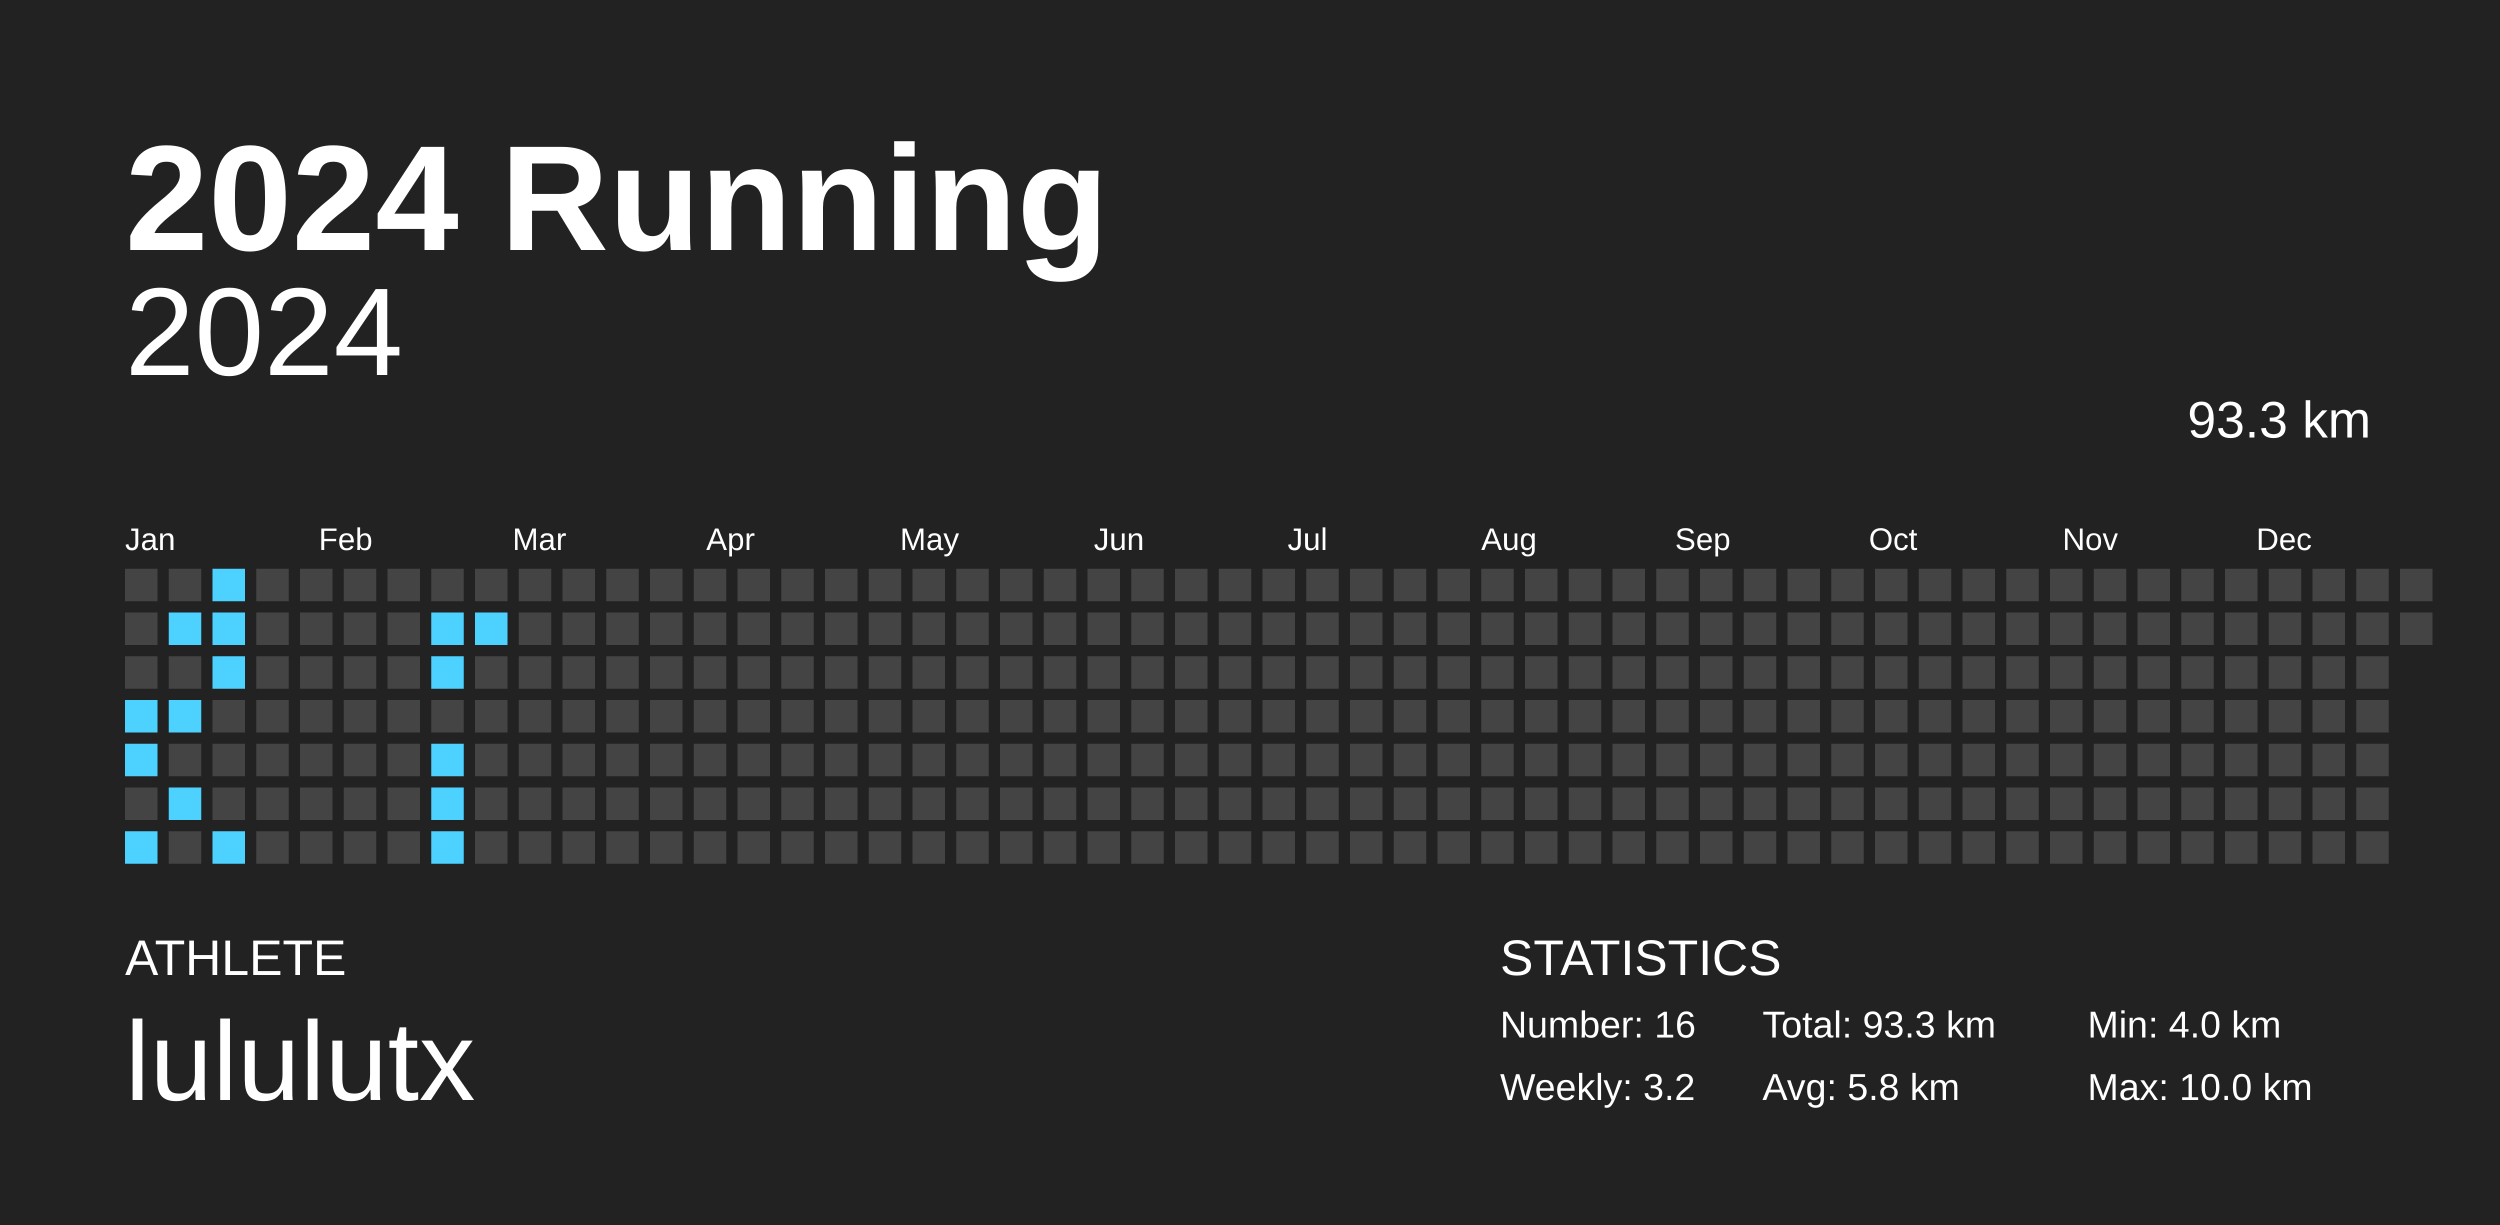
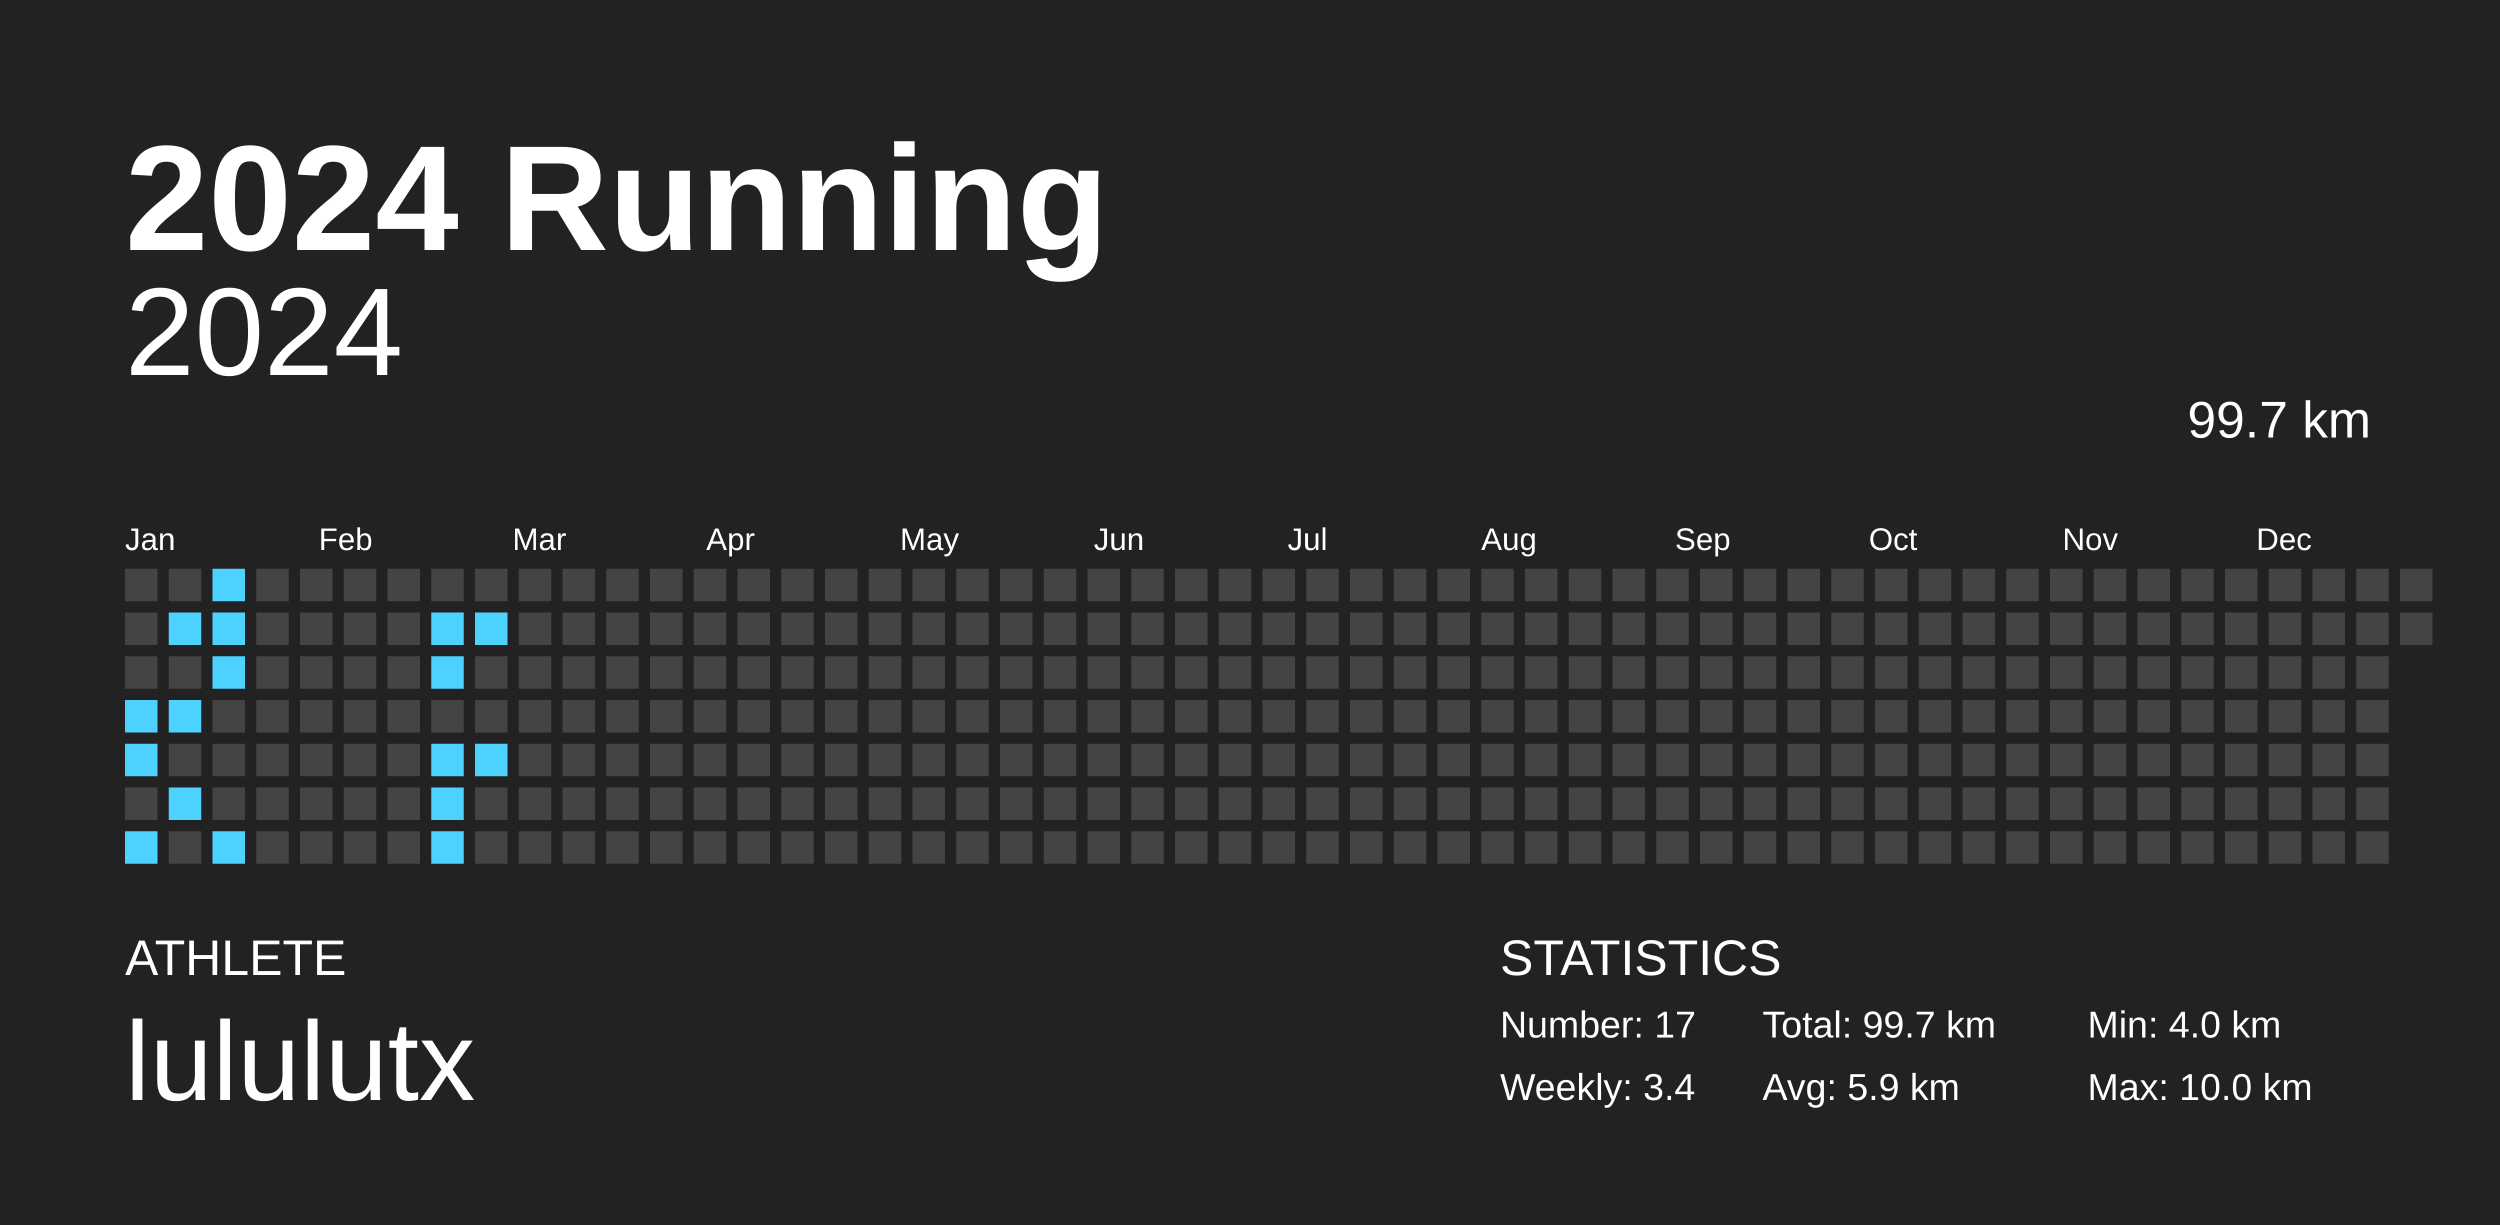
<svg xmlns="http://www.w3.org/2000/svg" baseProfile="full" height="98mm" version="1.1" viewBox="0,0,200,98" width="200mm">
  <defs />
  <rect fill="#222222" height="98" width="200" x="0" y="0" />
  <text fill="#FFFFFF" style="font-size:12px; font-family:Arial; font-weight:bold;" x="10" y="20">2024 Running</text>
  <text fill="#FFFFFF" style="font-size:4px; font-family:Arial" x="10" y="78">ATHLETE</text>
  <text fill="#FFFFFF" style="font-size:9px; font-family:Arial" x="10" y="88">lululutx</text>
  <text fill="#FFFFFF" style="font-size:4px; font-family:Arial" x="120" y="78">STATISTICS</text>
-   <text fill="#FFFFFF" style="font-size:3px; font-family:Arial" x="120" y="83">Number: 16</text>
-   <text fill="#FFFFFF" style="font-size:3px; font-family:Arial" x="120" y="88">Weekly: 3.2</text>
-   <text fill="#FFFFFF" style="font-size:3px; font-family:Arial" x="141" y="83">Total: 93.3 km</text>
-   <text fill="#FFFFFF" style="font-size:3px; font-family:Arial" x="141" y="88">Avg: 5.8 km</text>
+   <text fill="#FFFFFF" style="font-size:3px; font-family:Arial" x="120" y="83">Number: 17</text>
+   <text fill="#FFFFFF" style="font-size:3px; font-family:Arial" x="120" y="88">Weekly: 3.4</text>
+   <text fill="#FFFFFF" style="font-size:3px; font-family:Arial" x="141" y="83">Total: 99.7 km</text>
+   <text fill="#FFFFFF" style="font-size:3px; font-family:Arial" x="141" y="88">Avg: 5.9 km</text>
  <text fill="#FFFFFF" style="font-size:3px; font-family:Arial" x="167" y="83">Min: 4.0 km</text>
  <text fill="#FFFFFF" style="font-size:3px; font-family:Arial" x="167" y="88">Max: 10.0 km</text>
  <text alignment-baseline="hanging" fill="#FFFFFF" style="font-size:10.0px; font-family:Arial;" x="10" y="30">2024</text>
-   <text alignment-baseline="hanging" fill="#FFFFFF" style="font-size:4.125px; font-family:Arial;" x="175" y="35">93.3 km</text>
+   <text alignment-baseline="hanging" fill="#FFFFFF" style="font-size:4.125px; font-family:Arial;" x="175" y="35">99.7 km</text>
  <text fill="#FFFFFF" style="font-size:2.5px; font-family:Arial" x="10.0" y="44">Jan</text>
  <text fill="#FFFFFF" style="font-size:2.5px; font-family:Arial" x="25.5" y="44">Feb</text>
  <text fill="#FFFFFF" style="font-size:2.5px; font-family:Arial" x="41.0" y="44">Mar</text>
  <text fill="#FFFFFF" style="font-size:2.5px; font-family:Arial" x="56.5" y="44">Apr</text>
  <text fill="#FFFFFF" style="font-size:2.5px; font-family:Arial" x="72.0" y="44">May</text>
  <text fill="#FFFFFF" style="font-size:2.5px; font-family:Arial" x="87.5" y="44">Jun</text>
  <text fill="#FFFFFF" style="font-size:2.5px; font-family:Arial" x="103.0" y="44">Jul</text>
  <text fill="#FFFFFF" style="font-size:2.5px; font-family:Arial" x="118.5" y="44">Aug</text>
  <text fill="#FFFFFF" style="font-size:2.5px; font-family:Arial" x="134.0" y="44">Sep</text>
  <text fill="#FFFFFF" style="font-size:2.5px; font-family:Arial" x="149.5" y="44">Oct</text>
  <text fill="#FFFFFF" style="font-size:2.5px; font-family:Arial" x="165.0" y="44">Nov</text>
  <text fill="#FFFFFF" style="font-size:2.5px; font-family:Arial" x="180.5" y="44">Dec</text>
  <rect fill="#444444" height="2.6" width="2.6" x="10.0" y="45.5" />
  <rect fill="#444444" height="2.6" width="2.6" x="10.0" y="49.0" />
  <rect fill="#444444" height="2.6" width="2.6" x="10.0" y="52.5" />
  <rect fill="#4dd2ff" height="2.6" width="2.6" x="10.0" y="56.0" />
  <rect fill="#4dd2ff" height="2.6" width="2.6" x="10.0" y="59.5" />
  <rect fill="#444444" height="2.6" width="2.6" x="10.0" y="63.0" />
  <rect fill="#4dd2ff" height="2.6" width="2.6" x="10.0" y="66.5" />
  <rect fill="#444444" height="2.6" width="2.6" x="13.5" y="45.5" />
  <rect fill="#4dd2ff" height="2.6" width="2.6" x="13.5" y="49.0" />
  <rect fill="#444444" height="2.6" width="2.6" x="13.5" y="52.5" />
  <rect fill="#4dd2ff" height="2.6" width="2.6" x="13.5" y="56.0" />
  <rect fill="#444444" height="2.6" width="2.6" x="13.5" y="59.5" />
  <rect fill="#4dd2ff" height="2.6" width="2.6" x="13.5" y="63.0" />
  <rect fill="#444444" height="2.6" width="2.6" x="13.5" y="66.5" />
  <rect fill="#4dd2ff" height="2.6" width="2.6" x="17.0" y="45.5" />
  <rect fill="#4dd2ff" height="2.6" width="2.6" x="17.0" y="49.0" />
  <rect fill="#4dd2ff" height="2.6" width="2.6" x="17.0" y="52.5" />
  <rect fill="#444444" height="2.6" width="2.6" x="17.0" y="56.0" />
  <rect fill="#444444" height="2.6" width="2.6" x="17.0" y="59.5" />
  <rect fill="#444444" height="2.6" width="2.6" x="17.0" y="63.0" />
  <rect fill="#4dd2ff" height="2.6" width="2.6" x="17.0" y="66.5" />
  <rect fill="#444444" height="2.6" width="2.6" x="20.5" y="45.5" />
  <rect fill="#444444" height="2.6" width="2.6" x="20.5" y="49.0" />
  <rect fill="#444444" height="2.6" width="2.6" x="20.5" y="52.5" />
  <rect fill="#444444" height="2.6" width="2.6" x="20.5" y="56.0" />
  <rect fill="#444444" height="2.6" width="2.6" x="20.5" y="59.5" />
  <rect fill="#444444" height="2.6" width="2.6" x="20.5" y="63.0" />
  <rect fill="#444444" height="2.6" width="2.6" x="20.5" y="66.5" />
  <rect fill="#444444" height="2.6" width="2.6" x="24.0" y="45.5" />
  <rect fill="#444444" height="2.6" width="2.6" x="24.0" y="49.0" />
  <rect fill="#444444" height="2.6" width="2.6" x="24.0" y="52.5" />
  <rect fill="#444444" height="2.6" width="2.6" x="24.0" y="56.0" />
  <rect fill="#444444" height="2.6" width="2.6" x="24.0" y="59.5" />
  <rect fill="#444444" height="2.6" width="2.6" x="24.0" y="63.0" />
  <rect fill="#444444" height="2.6" width="2.6" x="24.0" y="66.5" />
  <rect fill="#444444" height="2.6" width="2.6" x="27.5" y="45.5" />
  <rect fill="#444444" height="2.6" width="2.6" x="27.5" y="49.0" />
  <rect fill="#444444" height="2.6" width="2.6" x="27.5" y="52.5" />
  <rect fill="#444444" height="2.6" width="2.6" x="27.5" y="56.0" />
  <rect fill="#444444" height="2.6" width="2.6" x="27.5" y="59.5" />
  <rect fill="#444444" height="2.6" width="2.6" x="27.5" y="63.0" />
  <rect fill="#444444" height="2.6" width="2.6" x="27.5" y="66.5" />
  <rect fill="#444444" height="2.6" width="2.6" x="31.0" y="45.5" />
  <rect fill="#444444" height="2.6" width="2.6" x="31.0" y="49.0" />
  <rect fill="#444444" height="2.6" width="2.6" x="31.0" y="52.5" />
  <rect fill="#444444" height="2.6" width="2.6" x="31.0" y="56.0" />
  <rect fill="#444444" height="2.6" width="2.6" x="31.0" y="59.5" />
  <rect fill="#444444" height="2.6" width="2.6" x="31.0" y="63.0" />
  <rect fill="#444444" height="2.6" width="2.6" x="31.0" y="66.5" />
  <rect fill="#444444" height="2.6" width="2.6" x="34.5" y="45.5" />
  <rect fill="#4dd2ff" height="2.6" width="2.6" x="34.5" y="49.0" />
  <rect fill="#4dd2ff" height="2.6" width="2.6" x="34.5" y="52.5" />
  <rect fill="#444444" height="2.6" width="2.6" x="34.5" y="56.0" />
  <rect fill="#4dd2ff" height="2.6" width="2.6" x="34.5" y="59.5" />
  <rect fill="#4dd2ff" height="2.6" width="2.6" x="34.5" y="63.0" />
  <rect fill="#4dd2ff" height="2.6" width="2.6" x="34.5" y="66.5" />
  <rect fill="#444444" height="2.6" width="2.6" x="38.0" y="45.5" />
  <rect fill="#4dd2ff" height="2.6" width="2.6" x="38.0" y="49.0" />
  <rect fill="#444444" height="2.6" width="2.6" x="38.0" y="52.5" />
  <rect fill="#444444" height="2.6" width="2.6" x="38.0" y="56.0" />
-   <rect fill="#444444" height="2.6" width="2.6" x="38.0" y="59.5" />
+   <rect fill="#4dd2ff" height="2.6" width="2.6" x="38.0" y="59.5" />
  <rect fill="#444444" height="2.6" width="2.6" x="38.0" y="63.0" />
  <rect fill="#444444" height="2.6" width="2.6" x="38.0" y="66.5" />
  <rect fill="#444444" height="2.6" width="2.6" x="41.5" y="45.5" />
  <rect fill="#444444" height="2.6" width="2.6" x="41.5" y="49.0" />
  <rect fill="#444444" height="2.6" width="2.6" x="41.5" y="52.5" />
  <rect fill="#444444" height="2.6" width="2.6" x="41.5" y="56.0" />
  <rect fill="#444444" height="2.6" width="2.6" x="41.5" y="59.5" />
  <rect fill="#444444" height="2.6" width="2.6" x="41.5" y="63.0" />
  <rect fill="#444444" height="2.6" width="2.6" x="41.5" y="66.5" />
  <rect fill="#444444" height="2.6" width="2.6" x="45.0" y="45.5" />
  <rect fill="#444444" height="2.6" width="2.6" x="45.0" y="49.0" />
  <rect fill="#444444" height="2.6" width="2.6" x="45.0" y="52.5" />
  <rect fill="#444444" height="2.6" width="2.6" x="45.0" y="56.0" />
  <rect fill="#444444" height="2.6" width="2.6" x="45.0" y="59.5" />
  <rect fill="#444444" height="2.6" width="2.6" x="45.0" y="63.0" />
  <rect fill="#444444" height="2.6" width="2.6" x="45.0" y="66.5" />
  <rect fill="#444444" height="2.6" width="2.6" x="48.5" y="45.5" />
  <rect fill="#444444" height="2.6" width="2.6" x="48.5" y="49.0" />
  <rect fill="#444444" height="2.6" width="2.6" x="48.5" y="52.5" />
  <rect fill="#444444" height="2.6" width="2.6" x="48.5" y="56.0" />
  <rect fill="#444444" height="2.6" width="2.6" x="48.5" y="59.5" />
  <rect fill="#444444" height="2.6" width="2.6" x="48.5" y="63.0" />
  <rect fill="#444444" height="2.6" width="2.6" x="48.5" y="66.5" />
  <rect fill="#444444" height="2.6" width="2.6" x="52.0" y="45.5" />
  <rect fill="#444444" height="2.6" width="2.6" x="52.0" y="49.0" />
  <rect fill="#444444" height="2.6" width="2.6" x="52.0" y="52.5" />
  <rect fill="#444444" height="2.6" width="2.6" x="52.0" y="56.0" />
  <rect fill="#444444" height="2.6" width="2.6" x="52.0" y="59.5" />
  <rect fill="#444444" height="2.6" width="2.6" x="52.0" y="63.0" />
  <rect fill="#444444" height="2.6" width="2.6" x="52.0" y="66.5" />
  <rect fill="#444444" height="2.6" width="2.6" x="55.5" y="45.5" />
  <rect fill="#444444" height="2.6" width="2.6" x="55.5" y="49.0" />
  <rect fill="#444444" height="2.6" width="2.6" x="55.5" y="52.5" />
  <rect fill="#444444" height="2.6" width="2.6" x="55.5" y="56.0" />
  <rect fill="#444444" height="2.6" width="2.6" x="55.5" y="59.5" />
  <rect fill="#444444" height="2.6" width="2.6" x="55.5" y="63.0" />
  <rect fill="#444444" height="2.6" width="2.6" x="55.5" y="66.5" />
  <rect fill="#444444" height="2.6" width="2.6" x="59.0" y="45.5" />
  <rect fill="#444444" height="2.6" width="2.6" x="59.0" y="49.0" />
  <rect fill="#444444" height="2.6" width="2.6" x="59.0" y="52.5" />
  <rect fill="#444444" height="2.6" width="2.6" x="59.0" y="56.0" />
  <rect fill="#444444" height="2.6" width="2.6" x="59.0" y="59.5" />
  <rect fill="#444444" height="2.6" width="2.6" x="59.0" y="63.0" />
  <rect fill="#444444" height="2.6" width="2.6" x="59.0" y="66.5" />
  <rect fill="#444444" height="2.6" width="2.6" x="62.5" y="45.5" />
  <rect fill="#444444" height="2.6" width="2.6" x="62.5" y="49.0" />
  <rect fill="#444444" height="2.6" width="2.6" x="62.5" y="52.5" />
  <rect fill="#444444" height="2.6" width="2.6" x="62.5" y="56.0" />
  <rect fill="#444444" height="2.6" width="2.6" x="62.5" y="59.5" />
  <rect fill="#444444" height="2.6" width="2.6" x="62.5" y="63.0" />
  <rect fill="#444444" height="2.6" width="2.6" x="62.5" y="66.5" />
  <rect fill="#444444" height="2.6" width="2.6" x="66.0" y="45.5" />
  <rect fill="#444444" height="2.6" width="2.6" x="66.0" y="49.0" />
  <rect fill="#444444" height="2.6" width="2.6" x="66.0" y="52.5" />
  <rect fill="#444444" height="2.6" width="2.6" x="66.0" y="56.0" />
  <rect fill="#444444" height="2.6" width="2.6" x="66.0" y="59.5" />
  <rect fill="#444444" height="2.6" width="2.6" x="66.0" y="63.0" />
  <rect fill="#444444" height="2.6" width="2.6" x="66.0" y="66.5" />
  <rect fill="#444444" height="2.6" width="2.6" x="69.5" y="45.5" />
  <rect fill="#444444" height="2.6" width="2.6" x="69.5" y="49.0" />
  <rect fill="#444444" height="2.6" width="2.6" x="69.5" y="52.5" />
  <rect fill="#444444" height="2.6" width="2.6" x="69.5" y="56.0" />
  <rect fill="#444444" height="2.6" width="2.6" x="69.5" y="59.5" />
  <rect fill="#444444" height="2.6" width="2.6" x="69.5" y="63.0" />
  <rect fill="#444444" height="2.6" width="2.6" x="69.5" y="66.5" />
  <rect fill="#444444" height="2.6" width="2.6" x="73.0" y="45.5" />
  <rect fill="#444444" height="2.6" width="2.6" x="73.0" y="49.0" />
  <rect fill="#444444" height="2.6" width="2.6" x="73.0" y="52.5" />
  <rect fill="#444444" height="2.6" width="2.6" x="73.0" y="56.0" />
  <rect fill="#444444" height="2.6" width="2.6" x="73.0" y="59.5" />
  <rect fill="#444444" height="2.6" width="2.6" x="73.0" y="63.0" />
  <rect fill="#444444" height="2.6" width="2.6" x="73.0" y="66.5" />
  <rect fill="#444444" height="2.6" width="2.6" x="76.5" y="45.5" />
  <rect fill="#444444" height="2.6" width="2.6" x="76.5" y="49.0" />
  <rect fill="#444444" height="2.6" width="2.6" x="76.5" y="52.5" />
  <rect fill="#444444" height="2.6" width="2.6" x="76.5" y="56.0" />
  <rect fill="#444444" height="2.6" width="2.6" x="76.5" y="59.5" />
  <rect fill="#444444" height="2.6" width="2.6" x="76.5" y="63.0" />
  <rect fill="#444444" height="2.6" width="2.6" x="76.5" y="66.5" />
  <rect fill="#444444" height="2.6" width="2.6" x="80.0" y="45.5" />
  <rect fill="#444444" height="2.6" width="2.6" x="80.0" y="49.0" />
  <rect fill="#444444" height="2.6" width="2.6" x="80.0" y="52.5" />
  <rect fill="#444444" height="2.6" width="2.6" x="80.0" y="56.0" />
  <rect fill="#444444" height="2.6" width="2.6" x="80.0" y="59.5" />
  <rect fill="#444444" height="2.6" width="2.6" x="80.0" y="63.0" />
  <rect fill="#444444" height="2.6" width="2.6" x="80.0" y="66.5" />
  <rect fill="#444444" height="2.6" width="2.6" x="83.5" y="45.5" />
  <rect fill="#444444" height="2.6" width="2.6" x="83.5" y="49.0" />
  <rect fill="#444444" height="2.6" width="2.6" x="83.5" y="52.5" />
  <rect fill="#444444" height="2.6" width="2.6" x="83.5" y="56.0" />
  <rect fill="#444444" height="2.6" width="2.6" x="83.5" y="59.5" />
  <rect fill="#444444" height="2.6" width="2.6" x="83.5" y="63.0" />
  <rect fill="#444444" height="2.6" width="2.6" x="83.5" y="66.5" />
  <rect fill="#444444" height="2.6" width="2.6" x="87.0" y="45.5" />
  <rect fill="#444444" height="2.6" width="2.6" x="87.0" y="49.0" />
  <rect fill="#444444" height="2.6" width="2.6" x="87.0" y="52.5" />
  <rect fill="#444444" height="2.6" width="2.6" x="87.0" y="56.0" />
  <rect fill="#444444" height="2.6" width="2.6" x="87.0" y="59.5" />
  <rect fill="#444444" height="2.6" width="2.6" x="87.0" y="63.0" />
  <rect fill="#444444" height="2.6" width="2.6" x="87.0" y="66.5" />
  <rect fill="#444444" height="2.6" width="2.6" x="90.5" y="45.5" />
  <rect fill="#444444" height="2.6" width="2.6" x="90.5" y="49.0" />
  <rect fill="#444444" height="2.6" width="2.6" x="90.5" y="52.5" />
  <rect fill="#444444" height="2.6" width="2.6" x="90.5" y="56.0" />
  <rect fill="#444444" height="2.6" width="2.6" x="90.5" y="59.5" />
  <rect fill="#444444" height="2.6" width="2.6" x="90.5" y="63.0" />
  <rect fill="#444444" height="2.6" width="2.6" x="90.5" y="66.5" />
  <rect fill="#444444" height="2.6" width="2.6" x="94.0" y="45.5" />
  <rect fill="#444444" height="2.6" width="2.6" x="94.0" y="49.0" />
  <rect fill="#444444" height="2.6" width="2.6" x="94.0" y="52.5" />
  <rect fill="#444444" height="2.6" width="2.6" x="94.0" y="56.0" />
  <rect fill="#444444" height="2.6" width="2.6" x="94.0" y="59.5" />
  <rect fill="#444444" height="2.6" width="2.6" x="94.0" y="63.0" />
  <rect fill="#444444" height="2.6" width="2.6" x="94.0" y="66.5" />
  <rect fill="#444444" height="2.6" width="2.6" x="97.5" y="45.5" />
  <rect fill="#444444" height="2.6" width="2.6" x="97.5" y="49.0" />
  <rect fill="#444444" height="2.6" width="2.6" x="97.5" y="52.5" />
  <rect fill="#444444" height="2.6" width="2.6" x="97.5" y="56.0" />
  <rect fill="#444444" height="2.6" width="2.6" x="97.5" y="59.5" />
  <rect fill="#444444" height="2.6" width="2.6" x="97.5" y="63.0" />
  <rect fill="#444444" height="2.6" width="2.6" x="97.5" y="66.5" />
  <rect fill="#444444" height="2.6" width="2.6" x="101.0" y="45.5" />
  <rect fill="#444444" height="2.6" width="2.6" x="101.0" y="49.0" />
  <rect fill="#444444" height="2.6" width="2.6" x="101.0" y="52.5" />
  <rect fill="#444444" height="2.6" width="2.6" x="101.0" y="56.0" />
  <rect fill="#444444" height="2.6" width="2.6" x="101.0" y="59.5" />
  <rect fill="#444444" height="2.6" width="2.6" x="101.0" y="63.0" />
  <rect fill="#444444" height="2.6" width="2.6" x="101.0" y="66.5" />
  <rect fill="#444444" height="2.6" width="2.6" x="104.5" y="45.5" />
  <rect fill="#444444" height="2.6" width="2.6" x="104.5" y="49.0" />
  <rect fill="#444444" height="2.6" width="2.6" x="104.5" y="52.5" />
  <rect fill="#444444" height="2.6" width="2.6" x="104.5" y="56.0" />
  <rect fill="#444444" height="2.6" width="2.6" x="104.5" y="59.5" />
  <rect fill="#444444" height="2.6" width="2.6" x="104.5" y="63.0" />
  <rect fill="#444444" height="2.6" width="2.6" x="104.5" y="66.5" />
  <rect fill="#444444" height="2.6" width="2.6" x="108.0" y="45.5" />
  <rect fill="#444444" height="2.6" width="2.6" x="108.0" y="49.0" />
  <rect fill="#444444" height="2.6" width="2.6" x="108.0" y="52.5" />
  <rect fill="#444444" height="2.6" width="2.6" x="108.0" y="56.0" />
  <rect fill="#444444" height="2.6" width="2.6" x="108.0" y="59.5" />
  <rect fill="#444444" height="2.6" width="2.6" x="108.0" y="63.0" />
  <rect fill="#444444" height="2.6" width="2.6" x="108.0" y="66.5" />
  <rect fill="#444444" height="2.6" width="2.6" x="111.5" y="45.5" />
  <rect fill="#444444" height="2.6" width="2.6" x="111.5" y="49.0" />
  <rect fill="#444444" height="2.6" width="2.6" x="111.5" y="52.5" />
  <rect fill="#444444" height="2.6" width="2.6" x="111.5" y="56.0" />
  <rect fill="#444444" height="2.6" width="2.6" x="111.5" y="59.5" />
  <rect fill="#444444" height="2.6" width="2.6" x="111.5" y="63.0" />
  <rect fill="#444444" height="2.6" width="2.6" x="111.5" y="66.5" />
  <rect fill="#444444" height="2.6" width="2.6" x="115.0" y="45.5" />
  <rect fill="#444444" height="2.6" width="2.6" x="115.0" y="49.0" />
  <rect fill="#444444" height="2.6" width="2.6" x="115.0" y="52.5" />
  <rect fill="#444444" height="2.6" width="2.6" x="115.0" y="56.0" />
  <rect fill="#444444" height="2.6" width="2.6" x="115.0" y="59.5" />
  <rect fill="#444444" height="2.6" width="2.6" x="115.0" y="63.0" />
  <rect fill="#444444" height="2.6" width="2.6" x="115.0" y="66.5" />
  <rect fill="#444444" height="2.6" width="2.6" x="118.5" y="45.5" />
  <rect fill="#444444" height="2.6" width="2.6" x="118.5" y="49.0" />
  <rect fill="#444444" height="2.6" width="2.6" x="118.5" y="52.5" />
  <rect fill="#444444" height="2.6" width="2.6" x="118.5" y="56.0" />
  <rect fill="#444444" height="2.6" width="2.6" x="118.5" y="59.5" />
  <rect fill="#444444" height="2.6" width="2.6" x="118.5" y="63.0" />
  <rect fill="#444444" height="2.6" width="2.6" x="118.5" y="66.5" />
  <rect fill="#444444" height="2.6" width="2.6" x="122.0" y="45.5" />
  <rect fill="#444444" height="2.6" width="2.6" x="122.0" y="49.0" />
  <rect fill="#444444" height="2.6" width="2.6" x="122.0" y="52.5" />
  <rect fill="#444444" height="2.6" width="2.6" x="122.0" y="56.0" />
  <rect fill="#444444" height="2.6" width="2.6" x="122.0" y="59.5" />
  <rect fill="#444444" height="2.6" width="2.6" x="122.0" y="63.0" />
  <rect fill="#444444" height="2.6" width="2.6" x="122.0" y="66.5" />
  <rect fill="#444444" height="2.6" width="2.6" x="125.5" y="45.5" />
  <rect fill="#444444" height="2.6" width="2.6" x="125.5" y="49.0" />
  <rect fill="#444444" height="2.6" width="2.6" x="125.5" y="52.5" />
  <rect fill="#444444" height="2.6" width="2.6" x="125.5" y="56.0" />
  <rect fill="#444444" height="2.6" width="2.6" x="125.5" y="59.5" />
  <rect fill="#444444" height="2.6" width="2.6" x="125.5" y="63.0" />
  <rect fill="#444444" height="2.6" width="2.6" x="125.5" y="66.5" />
  <rect fill="#444444" height="2.6" width="2.6" x="129.0" y="45.5" />
  <rect fill="#444444" height="2.6" width="2.6" x="129.0" y="49.0" />
  <rect fill="#444444" height="2.6" width="2.6" x="129.0" y="52.5" />
  <rect fill="#444444" height="2.6" width="2.6" x="129.0" y="56.0" />
  <rect fill="#444444" height="2.6" width="2.6" x="129.0" y="59.5" />
  <rect fill="#444444" height="2.6" width="2.6" x="129.0" y="63.0" />
  <rect fill="#444444" height="2.6" width="2.6" x="129.0" y="66.5" />
  <rect fill="#444444" height="2.6" width="2.6" x="132.5" y="45.5" />
  <rect fill="#444444" height="2.6" width="2.6" x="132.5" y="49.0" />
  <rect fill="#444444" height="2.6" width="2.6" x="132.5" y="52.5" />
  <rect fill="#444444" height="2.6" width="2.6" x="132.5" y="56.0" />
  <rect fill="#444444" height="2.6" width="2.6" x="132.5" y="59.5" />
  <rect fill="#444444" height="2.6" width="2.6" x="132.5" y="63.0" />
  <rect fill="#444444" height="2.6" width="2.6" x="132.5" y="66.5" />
  <rect fill="#444444" height="2.6" width="2.6" x="136.0" y="45.5" />
  <rect fill="#444444" height="2.6" width="2.6" x="136.0" y="49.0" />
  <rect fill="#444444" height="2.6" width="2.6" x="136.0" y="52.5" />
  <rect fill="#444444" height="2.6" width="2.6" x="136.0" y="56.0" />
  <rect fill="#444444" height="2.6" width="2.6" x="136.0" y="59.5" />
  <rect fill="#444444" height="2.6" width="2.6" x="136.0" y="63.0" />
  <rect fill="#444444" height="2.6" width="2.6" x="136.0" y="66.5" />
  <rect fill="#444444" height="2.6" width="2.6" x="139.5" y="45.5" />
  <rect fill="#444444" height="2.6" width="2.6" x="139.5" y="49.0" />
  <rect fill="#444444" height="2.6" width="2.6" x="139.5" y="52.5" />
  <rect fill="#444444" height="2.6" width="2.6" x="139.5" y="56.0" />
  <rect fill="#444444" height="2.6" width="2.6" x="139.5" y="59.5" />
  <rect fill="#444444" height="2.6" width="2.6" x="139.5" y="63.0" />
  <rect fill="#444444" height="2.6" width="2.6" x="139.5" y="66.5" />
  <rect fill="#444444" height="2.6" width="2.6" x="143.0" y="45.5" />
  <rect fill="#444444" height="2.6" width="2.6" x="143.0" y="49.0" />
  <rect fill="#444444" height="2.6" width="2.6" x="143.0" y="52.5" />
  <rect fill="#444444" height="2.6" width="2.6" x="143.0" y="56.0" />
  <rect fill="#444444" height="2.6" width="2.6" x="143.0" y="59.5" />
  <rect fill="#444444" height="2.6" width="2.6" x="143.0" y="63.0" />
  <rect fill="#444444" height="2.6" width="2.6" x="143.0" y="66.5" />
  <rect fill="#444444" height="2.6" width="2.6" x="146.5" y="45.5" />
  <rect fill="#444444" height="2.6" width="2.6" x="146.5" y="49.0" />
  <rect fill="#444444" height="2.6" width="2.6" x="146.5" y="52.5" />
  <rect fill="#444444" height="2.6" width="2.6" x="146.5" y="56.0" />
  <rect fill="#444444" height="2.6" width="2.6" x="146.5" y="59.5" />
  <rect fill="#444444" height="2.6" width="2.6" x="146.5" y="63.0" />
  <rect fill="#444444" height="2.6" width="2.6" x="146.5" y="66.5" />
  <rect fill="#444444" height="2.6" width="2.6" x="150.0" y="45.5" />
  <rect fill="#444444" height="2.6" width="2.6" x="150.0" y="49.0" />
  <rect fill="#444444" height="2.6" width="2.6" x="150.0" y="52.5" />
  <rect fill="#444444" height="2.6" width="2.6" x="150.0" y="56.0" />
  <rect fill="#444444" height="2.6" width="2.6" x="150.0" y="59.5" />
  <rect fill="#444444" height="2.6" width="2.6" x="150.0" y="63.0" />
  <rect fill="#444444" height="2.6" width="2.6" x="150.0" y="66.5" />
  <rect fill="#444444" height="2.6" width="2.6" x="153.5" y="45.5" />
  <rect fill="#444444" height="2.6" width="2.6" x="153.5" y="49.0" />
  <rect fill="#444444" height="2.6" width="2.6" x="153.5" y="52.5" />
  <rect fill="#444444" height="2.6" width="2.6" x="153.5" y="56.0" />
  <rect fill="#444444" height="2.6" width="2.6" x="153.5" y="59.5" />
  <rect fill="#444444" height="2.6" width="2.6" x="153.5" y="63.0" />
  <rect fill="#444444" height="2.6" width="2.6" x="153.5" y="66.5" />
  <rect fill="#444444" height="2.6" width="2.6" x="157.0" y="45.5" />
  <rect fill="#444444" height="2.6" width="2.6" x="157.0" y="49.0" />
  <rect fill="#444444" height="2.6" width="2.6" x="157.0" y="52.5" />
  <rect fill="#444444" height="2.6" width="2.6" x="157.0" y="56.0" />
  <rect fill="#444444" height="2.6" width="2.6" x="157.0" y="59.5" />
  <rect fill="#444444" height="2.6" width="2.6" x="157.0" y="63.0" />
  <rect fill="#444444" height="2.6" width="2.6" x="157.0" y="66.5" />
  <rect fill="#444444" height="2.6" width="2.6" x="160.5" y="45.5" />
  <rect fill="#444444" height="2.6" width="2.6" x="160.5" y="49.0" />
  <rect fill="#444444" height="2.6" width="2.6" x="160.5" y="52.5" />
  <rect fill="#444444" height="2.6" width="2.6" x="160.5" y="56.0" />
  <rect fill="#444444" height="2.6" width="2.6" x="160.5" y="59.5" />
  <rect fill="#444444" height="2.6" width="2.6" x="160.5" y="63.0" />
  <rect fill="#444444" height="2.6" width="2.6" x="160.5" y="66.5" />
  <rect fill="#444444" height="2.6" width="2.6" x="164.0" y="45.5" />
  <rect fill="#444444" height="2.6" width="2.6" x="164.0" y="49.0" />
  <rect fill="#444444" height="2.6" width="2.6" x="164.0" y="52.5" />
  <rect fill="#444444" height="2.6" width="2.6" x="164.0" y="56.0" />
  <rect fill="#444444" height="2.6" width="2.6" x="164.0" y="59.5" />
  <rect fill="#444444" height="2.6" width="2.6" x="164.0" y="63.0" />
  <rect fill="#444444" height="2.6" width="2.6" x="164.0" y="66.5" />
  <rect fill="#444444" height="2.6" width="2.6" x="167.5" y="45.5" />
  <rect fill="#444444" height="2.6" width="2.6" x="167.5" y="49.0" />
  <rect fill="#444444" height="2.6" width="2.6" x="167.5" y="52.5" />
  <rect fill="#444444" height="2.6" width="2.6" x="167.5" y="56.0" />
  <rect fill="#444444" height="2.6" width="2.6" x="167.5" y="59.5" />
  <rect fill="#444444" height="2.6" width="2.6" x="167.5" y="63.0" />
  <rect fill="#444444" height="2.6" width="2.6" x="167.5" y="66.5" />
  <rect fill="#444444" height="2.6" width="2.6" x="171.0" y="45.5" />
  <rect fill="#444444" height="2.6" width="2.6" x="171.0" y="49.0" />
  <rect fill="#444444" height="2.6" width="2.6" x="171.0" y="52.5" />
  <rect fill="#444444" height="2.6" width="2.6" x="171.0" y="56.0" />
  <rect fill="#444444" height="2.6" width="2.6" x="171.0" y="59.5" />
  <rect fill="#444444" height="2.6" width="2.6" x="171.0" y="63.0" />
  <rect fill="#444444" height="2.6" width="2.6" x="171.0" y="66.5" />
  <rect fill="#444444" height="2.6" width="2.6" x="174.5" y="45.5" />
  <rect fill="#444444" height="2.6" width="2.6" x="174.5" y="49.0" />
  <rect fill="#444444" height="2.6" width="2.6" x="174.5" y="52.5" />
  <rect fill="#444444" height="2.6" width="2.6" x="174.5" y="56.0" />
  <rect fill="#444444" height="2.6" width="2.6" x="174.5" y="59.5" />
  <rect fill="#444444" height="2.6" width="2.6" x="174.5" y="63.0" />
  <rect fill="#444444" height="2.6" width="2.6" x="174.5" y="66.5" />
  <rect fill="#444444" height="2.6" width="2.6" x="178.0" y="45.5" />
  <rect fill="#444444" height="2.6" width="2.6" x="178.0" y="49.0" />
  <rect fill="#444444" height="2.6" width="2.6" x="178.0" y="52.5" />
  <rect fill="#444444" height="2.6" width="2.6" x="178.0" y="56.0" />
  <rect fill="#444444" height="2.6" width="2.6" x="178.0" y="59.5" />
  <rect fill="#444444" height="2.6" width="2.6" x="178.0" y="63.0" />
  <rect fill="#444444" height="2.6" width="2.6" x="178.0" y="66.5" />
  <rect fill="#444444" height="2.6" width="2.6" x="181.5" y="45.5" />
  <rect fill="#444444" height="2.6" width="2.6" x="181.5" y="49.0" />
  <rect fill="#444444" height="2.6" width="2.6" x="181.5" y="52.5" />
  <rect fill="#444444" height="2.6" width="2.6" x="181.5" y="56.0" />
  <rect fill="#444444" height="2.6" width="2.6" x="181.5" y="59.5" />
  <rect fill="#444444" height="2.6" width="2.6" x="181.5" y="63.0" />
  <rect fill="#444444" height="2.6" width="2.6" x="181.5" y="66.5" />
  <rect fill="#444444" height="2.6" width="2.6" x="185.0" y="45.5" />
  <rect fill="#444444" height="2.6" width="2.6" x="185.0" y="49.0" />
  <rect fill="#444444" height="2.6" width="2.6" x="185.0" y="52.5" />
  <rect fill="#444444" height="2.6" width="2.6" x="185.0" y="56.0" />
  <rect fill="#444444" height="2.6" width="2.6" x="185.0" y="59.5" />
  <rect fill="#444444" height="2.6" width="2.6" x="185.0" y="63.0" />
  <rect fill="#444444" height="2.6" width="2.6" x="185.0" y="66.5" />
  <rect fill="#444444" height="2.6" width="2.6" x="188.5" y="45.5" />
  <rect fill="#444444" height="2.6" width="2.6" x="188.5" y="49.0" />
  <rect fill="#444444" height="2.6" width="2.6" x="188.5" y="52.5" />
  <rect fill="#444444" height="2.6" width="2.6" x="188.5" y="56.0" />
  <rect fill="#444444" height="2.6" width="2.6" x="188.5" y="59.5" />
  <rect fill="#444444" height="2.6" width="2.6" x="188.5" y="63.0" />
  <rect fill="#444444" height="2.6" width="2.6" x="188.5" y="66.5" />
  <rect fill="#444444" height="2.6" width="2.6" x="192.0" y="45.5" />
  <rect fill="#444444" height="2.6" width="2.6" x="192.0" y="49.0" />
</svg>
